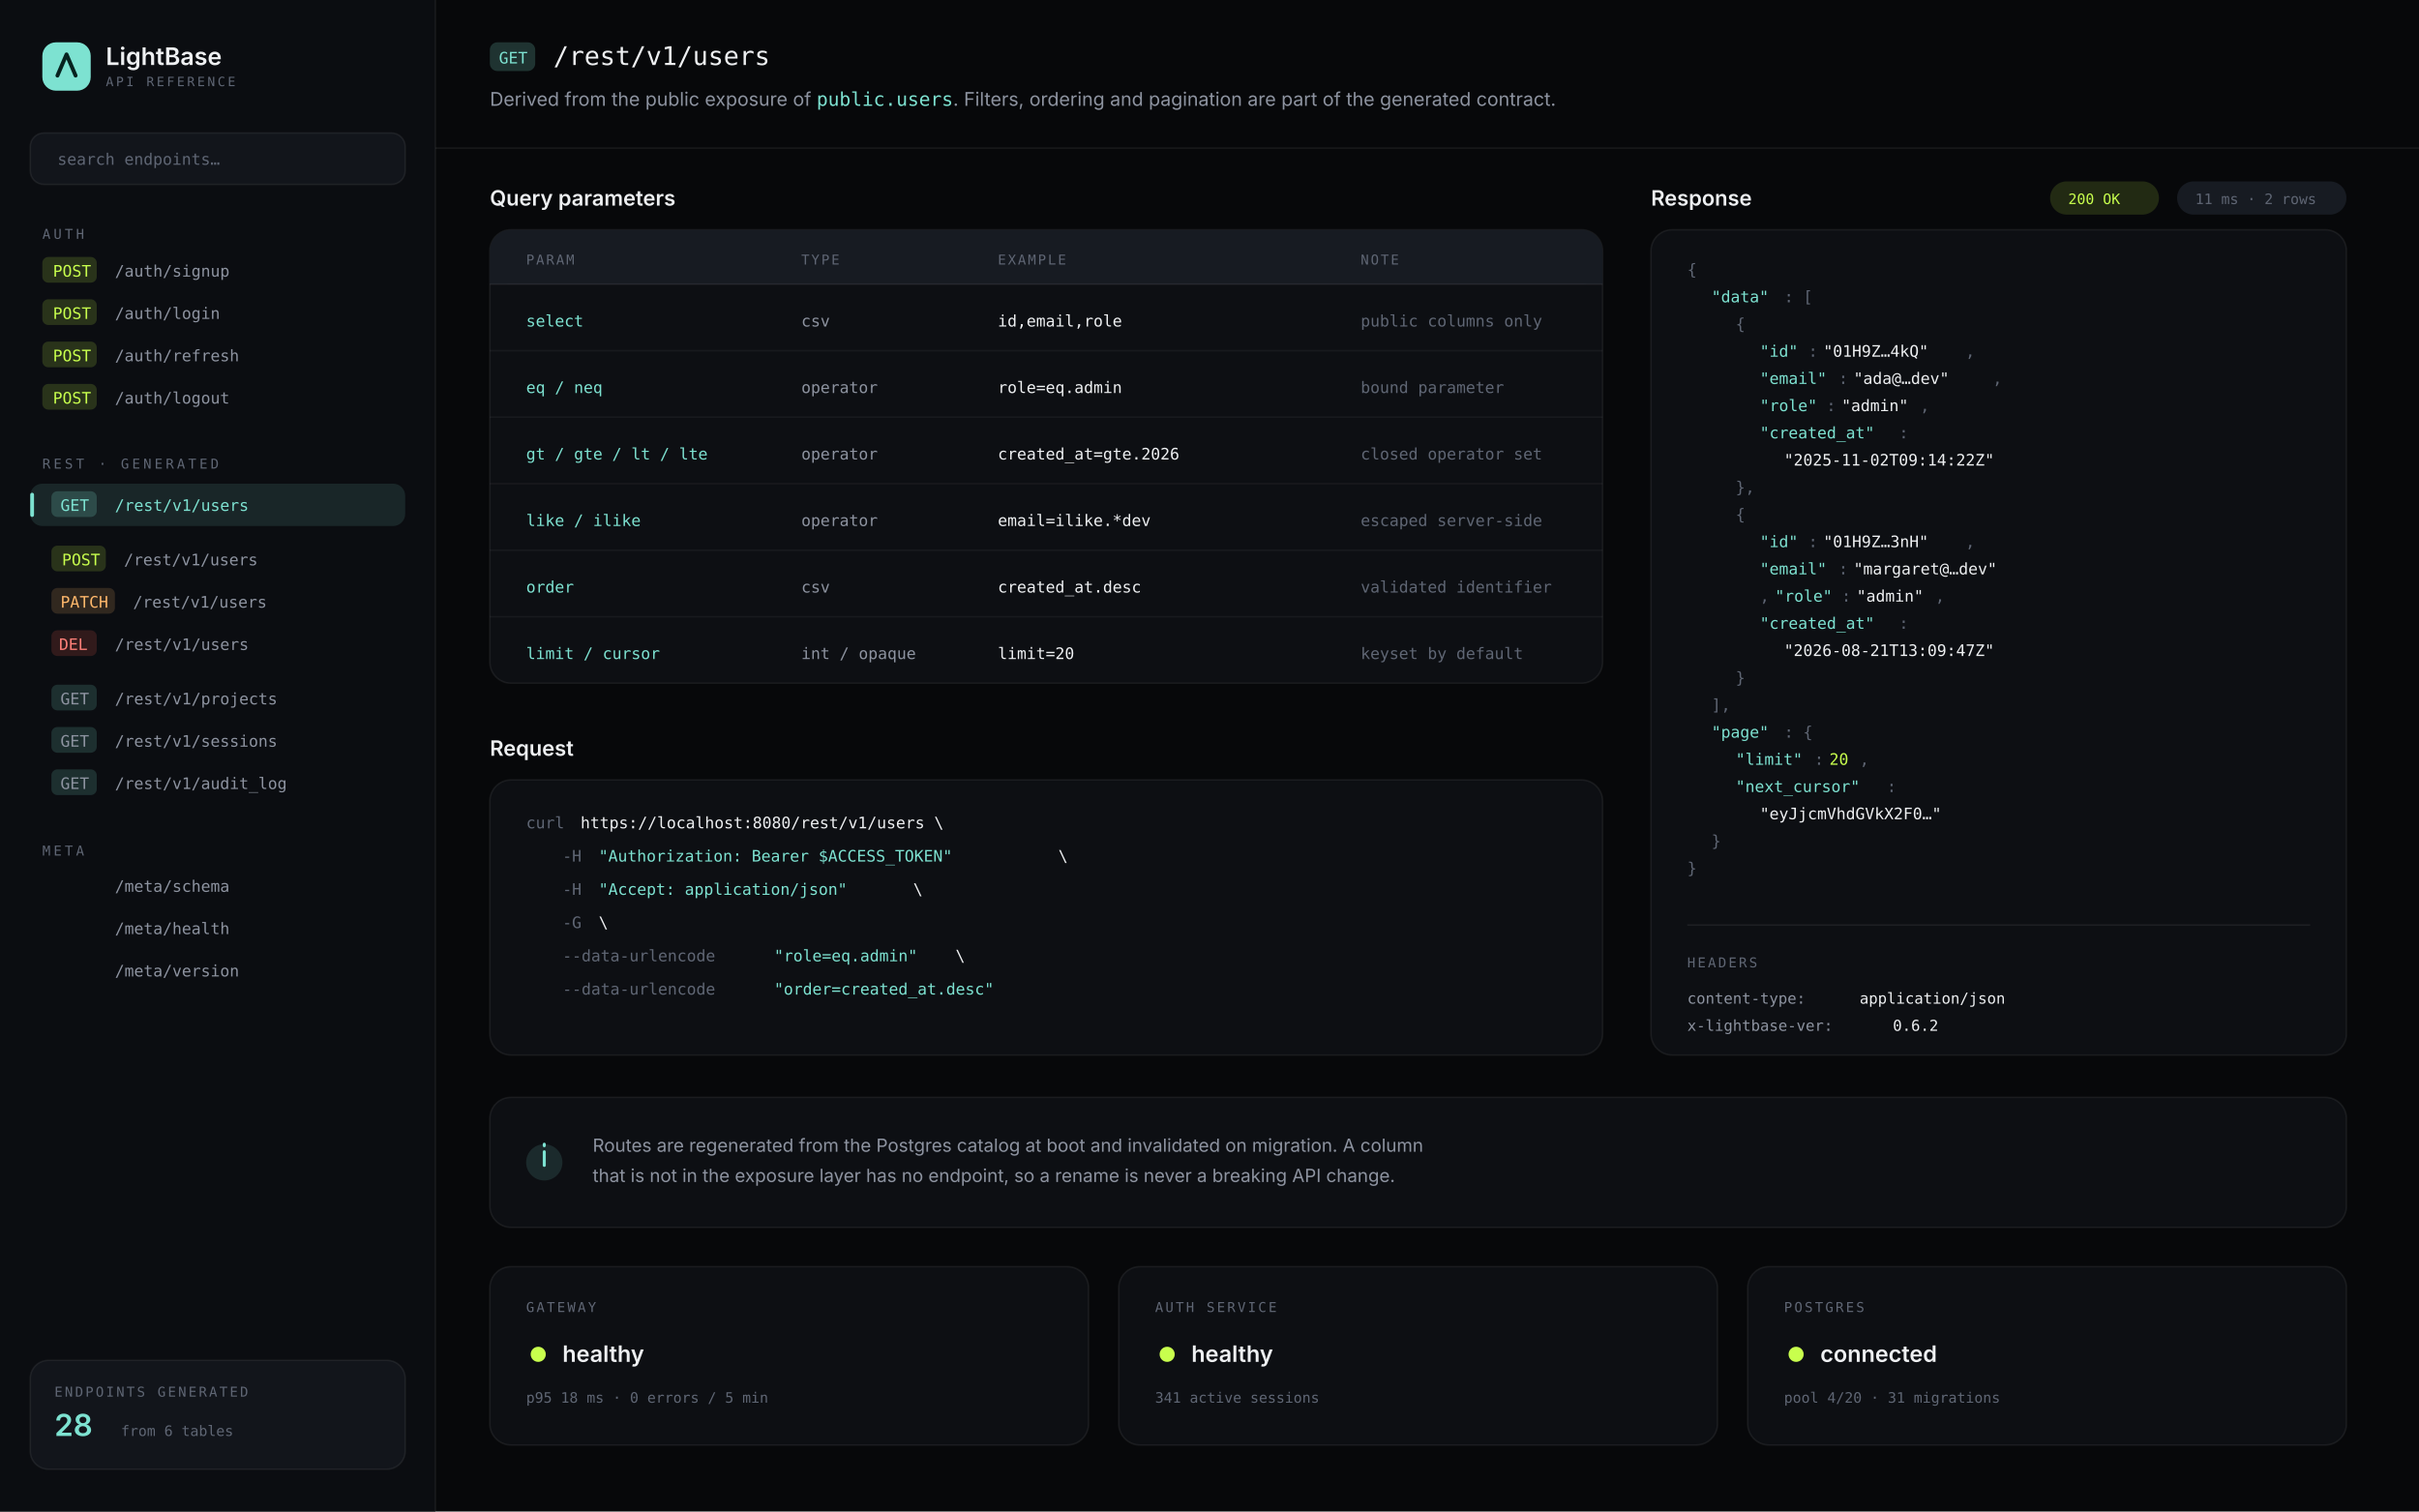
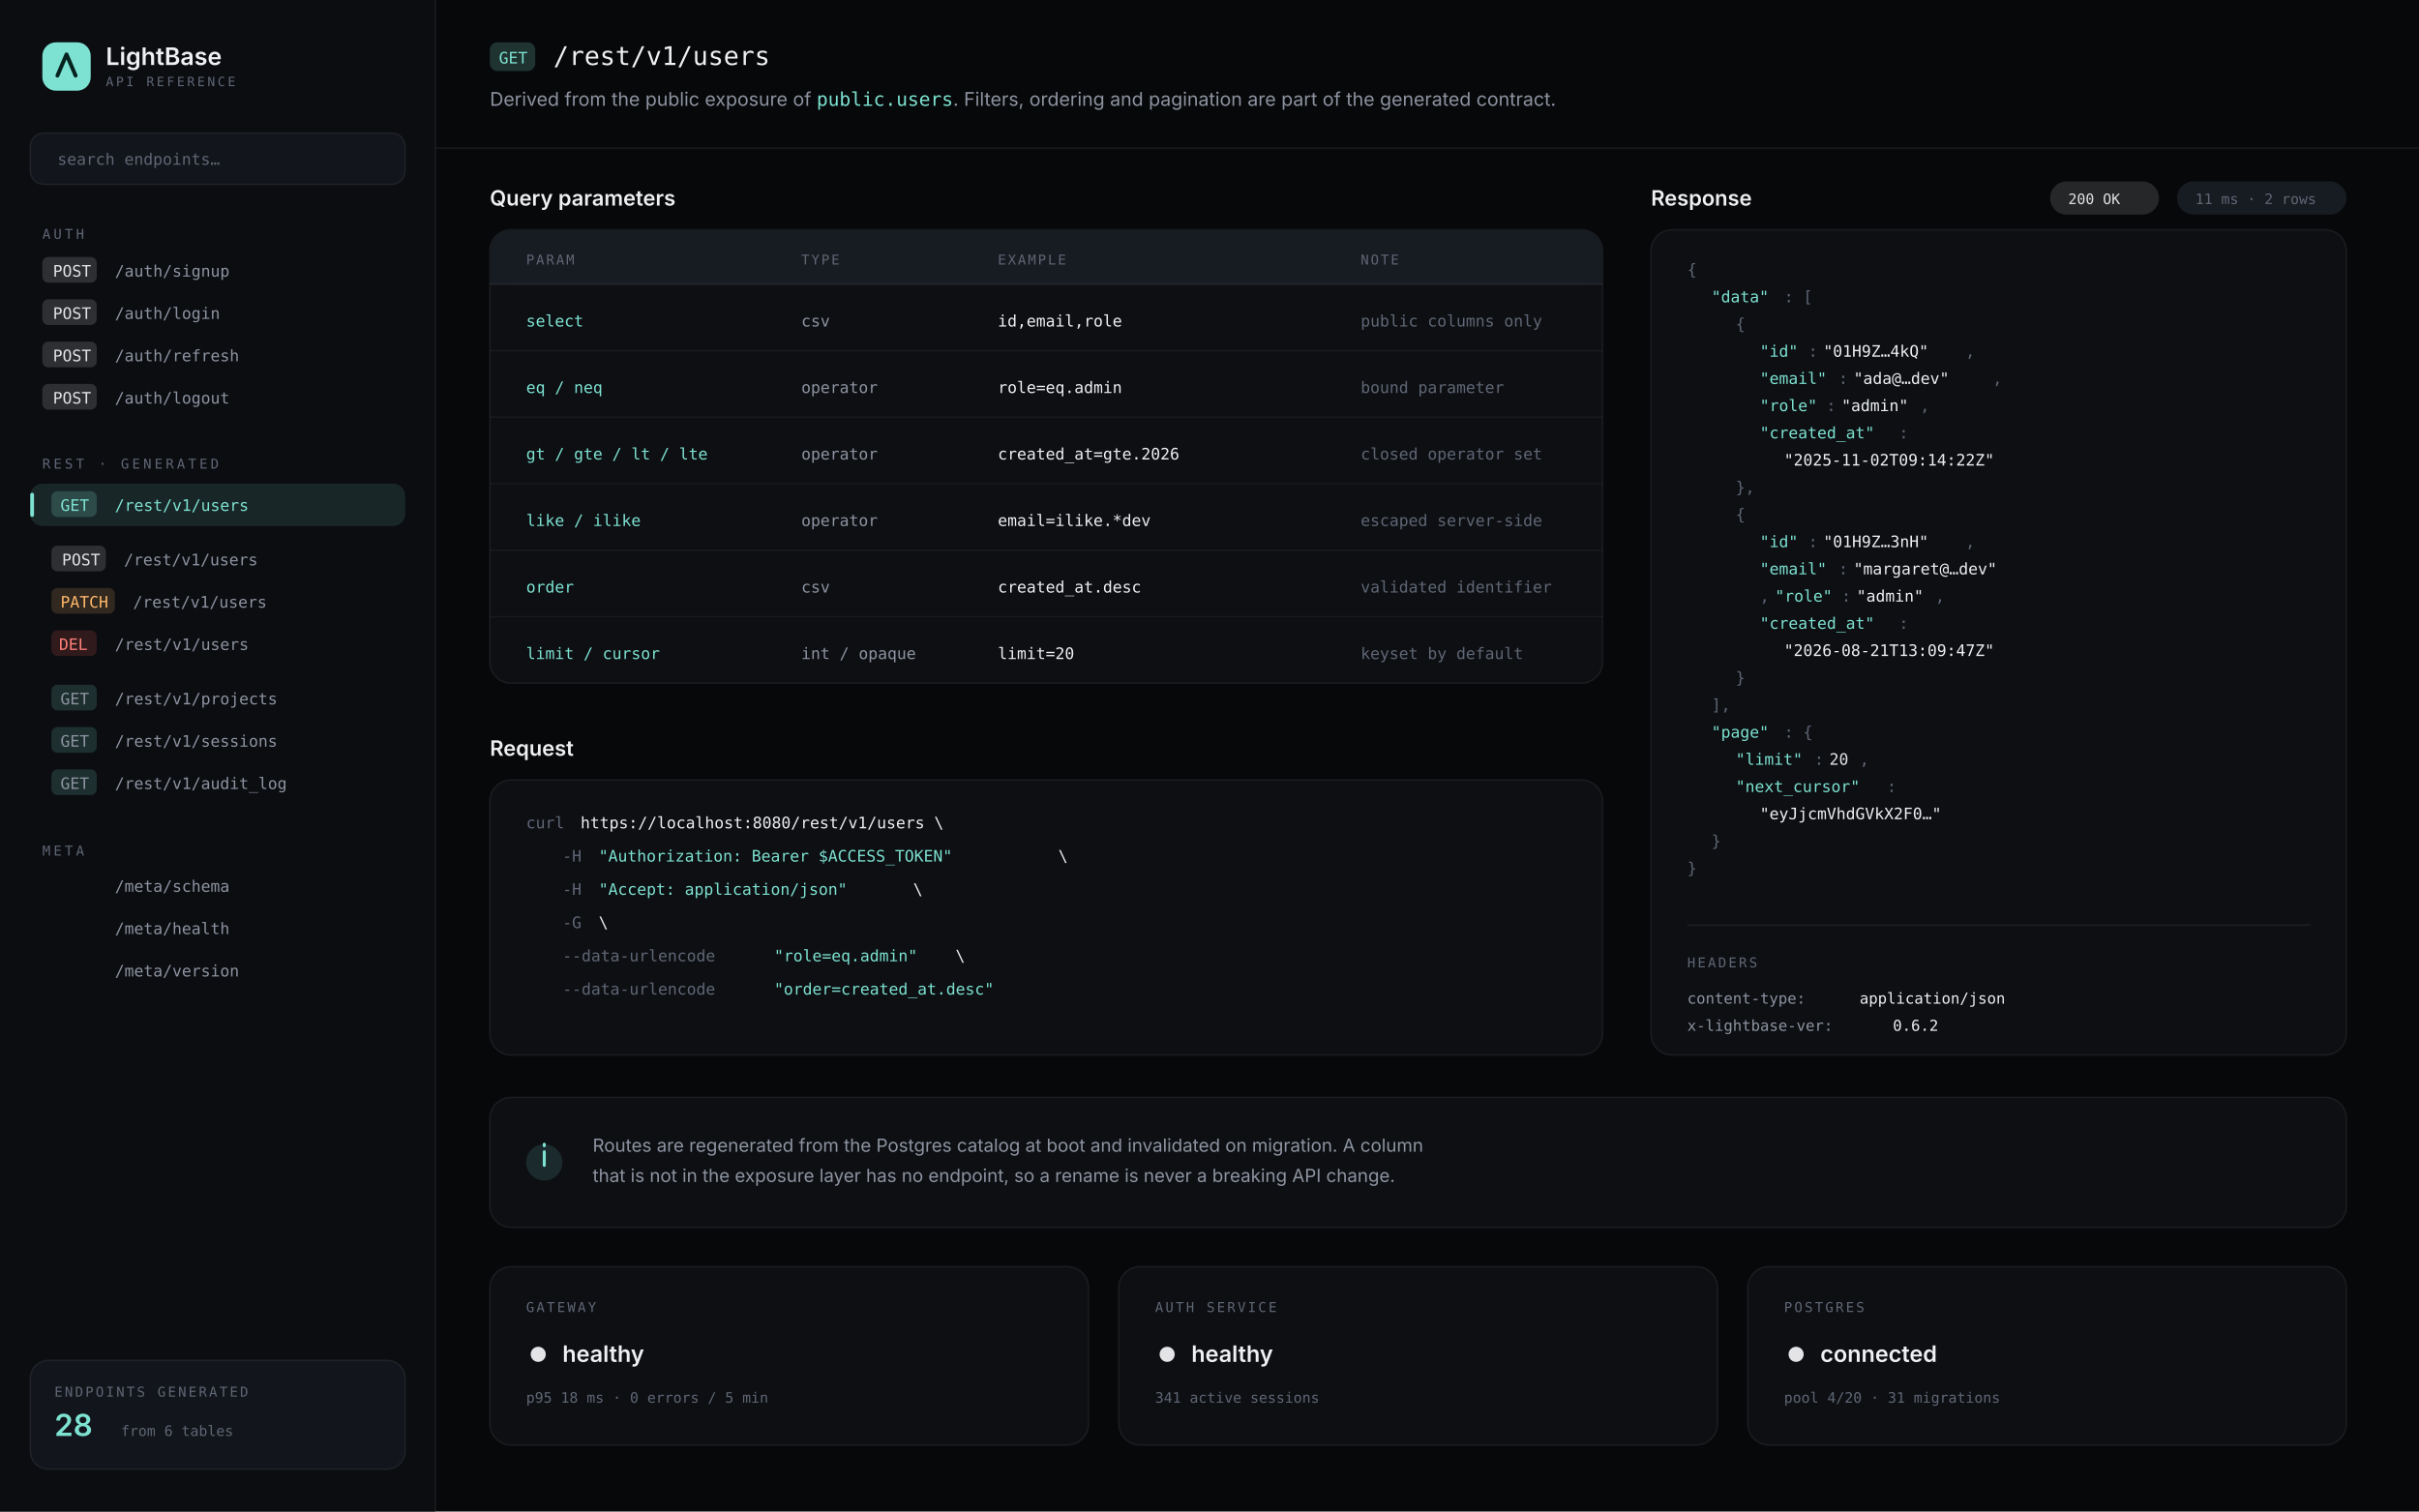
<svg xmlns="http://www.w3.org/2000/svg" viewBox="0 0 1600 1000" width="1600" height="1000" role="img" aria-label="LightBase generated REST API reference">
  <defs>
    <style>
      .h{font-family:'Segoe UI',Inter,system-ui,sans-serif;font-weight:600}
      .b{font-family:'Segoe UI',Inter,system-ui,sans-serif;font-weight:400}
      .m{font-family:'JetBrains Mono',ui-monospace,Consolas,monospace;font-weight:500}
      .fg{fill:#eef0f2}.mut{fill:#8d93a0}.dim{fill:#5f6674}.acc{fill:#7de2d1}
    </style>
  </defs>
  <rect width="1600" height="1000" fill="#07080a" />
  <rect x="0" y="0" width="288" height="1000" fill="#0b0d11" />
  <line x1="288" y1="0" x2="288" y2="1000" stroke="#ffffff" stroke-opacity="0.07" />
  <rect x="28" y="28" width="32" height="32" rx="9" fill="#7de2d1" />
  <path d="M38 50l6-14 6 14" stroke="#06231f" stroke-width="2.6" fill="none" stroke-linecap="round" stroke-linejoin="round" />
  <text class="h fg" x="70" y="43" font-size="16">LightBase</text>
  <text class="m dim" x="70" y="57" font-size="8.5" letter-spacing="1.6">API REFERENCE</text>
  <rect x="20" y="88" width="248" height="34" rx="9" fill="#12151b" stroke="#ffffff" stroke-opacity="0.07" />
  <text class="m dim" x="38" y="109" font-size="10.5">search endpoints…</text>
  <text class="m dim" x="28" y="158" font-size="9" letter-spacing="2">AUTH</text>
  <g class="m" font-size="10.5">
-     <rect x="28" y="170" width="36" height="17" rx="4" fill="#c8ff4d" fill-opacity="0.16" />
-     <text x="35" y="183" fill="#c8ff4d">POST</text>
+     <rect x="28" y="170" width="36" height="17" rx="4" fill="#e4e4e7" fill-opacity="0.16" />
+     <text x="35" y="183" fill="#e4e4e7">POST</text>
    <text class="mut" x="76" y="183">/auth/signup</text>
-     <rect x="28" y="198" width="36" height="17" rx="4" fill="#c8ff4d" fill-opacity="0.16" />
-     <text x="35" y="211" fill="#c8ff4d">POST</text>
+     <rect x="28" y="198" width="36" height="17" rx="4" fill="#e4e4e7" fill-opacity="0.16" />
+     <text x="35" y="211" fill="#e4e4e7">POST</text>
    <text class="mut" x="76" y="211">/auth/login</text>
-     <rect x="28" y="226" width="36" height="17" rx="4" fill="#c8ff4d" fill-opacity="0.16" />
-     <text x="35" y="239" fill="#c8ff4d">POST</text>
+     <rect x="28" y="226" width="36" height="17" rx="4" fill="#e4e4e7" fill-opacity="0.16" />
+     <text x="35" y="239" fill="#e4e4e7">POST</text>
    <text class="mut" x="76" y="239">/auth/refresh</text>
-     <rect x="28" y="254" width="36" height="17" rx="4" fill="#c8ff4d" fill-opacity="0.16" />
-     <text x="35" y="267" fill="#c8ff4d">POST</text>
+     <rect x="28" y="254" width="36" height="17" rx="4" fill="#e4e4e7" fill-opacity="0.16" />
+     <text x="35" y="267" fill="#e4e4e7">POST</text>
    <text class="mut" x="76" y="267">/auth/logout</text>
  </g>
  <text class="m dim" x="28" y="310" font-size="9" letter-spacing="2">REST · GENERATED</text>
  <g class="m" font-size="10.5">
    <rect x="20" y="320" width="248" height="28" rx="8" fill="#7de2d1" fill-opacity="0.12" />
    <rect x="20" y="326" width="2.5" height="16" rx="1.25" fill="#7de2d1" />
    <rect x="34" y="325" width="30" height="17" rx="4" fill="#7de2d1" fill-opacity="0.2" />
    <text class="acc" x="40" y="338">GET</text>
    <text class="acc" x="76" y="338">/rest/v1/users</text>
-     <rect x="34" y="361" width="36" height="17" rx="4" fill="#c8ff4d" fill-opacity="0.16" />
-     <text x="41" y="374" fill="#c8ff4d">POST</text>
+     <rect x="34" y="361" width="36" height="17" rx="4" fill="#e4e4e7" fill-opacity="0.16" />
+     <text x="41" y="374" fill="#e4e4e7">POST</text>
    <text class="mut" x="82" y="374">/rest/v1/users</text>
    <rect x="34" y="389" width="42" height="17" rx="4" fill="#ffb86b" fill-opacity="0.16" />
    <text x="40" y="402" fill="#ffb86b">PATCH</text>
    <text class="mut" x="88" y="402">/rest/v1/users</text>
    <rect x="34" y="417" width="30" height="17" rx="4" fill="#ff5f56" fill-opacity="0.16" />
    <text x="39" y="430" fill="#ff8079">DEL</text>
    <text class="mut" x="76" y="430">/rest/v1/users</text>
    <rect x="34" y="453" width="30" height="17" rx="4" fill="#7de2d1" fill-opacity="0.16" />
    <text class="mut" x="40" y="466">GET</text>
    <text class="mut" x="76" y="466">/rest/v1/projects</text>
    <rect x="34" y="481" width="30" height="17" rx="4" fill="#7de2d1" fill-opacity="0.16" />
    <text class="mut" x="40" y="494">GET</text>
    <text class="mut" x="76" y="494">/rest/v1/sessions</text>
    <rect x="34" y="509" width="30" height="17" rx="4" fill="#7de2d1" fill-opacity="0.16" />
    <text class="mut" x="40" y="522">GET</text>
    <text class="mut" x="76" y="522">/rest/v1/audit_log</text>
  </g>
  <text class="m dim" x="28" y="566" font-size="9" letter-spacing="2">META</text>
  <g class="m mut" font-size="10.5">
    <text x="76" y="590">/meta/schema</text>
    <text x="76" y="618">/meta/health</text>
    <text x="76" y="646">/meta/version</text>
  </g>
  <rect x="20" y="900" width="248" height="72" rx="12" fill="#12151b" stroke="#ffffff" stroke-opacity="0.07" />
  <text class="m dim" x="36" y="924" font-size="9" letter-spacing="1.4">ENDPOINTS GENERATED</text>
  <text class="h acc" x="36" y="950" font-size="20">28</text>
  <text class="m dim" x="80" y="950" font-size="9.5">from 6 tables</text>
  <rect x="324" y="28" width="30" height="19" rx="5" fill="#7de2d1" fill-opacity="0.2" />
  <text class="m acc" x="330" y="42" font-size="10.5">GET</text>
  <text class="m fg" x="366" y="43" font-size="17">/rest/v1/users</text>
  <text class="b mut" x="324" y="70" font-size="12.5">Derived from the public exposure of <tspan class="m acc">public.users</tspan>. Filters, ordering and pagination are part of the generated contract.</text>
  <line x1="288" y1="98" x2="1600" y2="98" stroke="#ffffff" stroke-opacity="0.07" />
  <text class="h fg" x="324" y="136" font-size="14">Query parameters</text>
  <rect x="324" y="152" width="736" height="300" rx="14" fill="#0d0f13" stroke="#ffffff" stroke-opacity="0.07" />
  <rect x="324" y="152" width="736" height="36" rx="14" fill="#171b22" />
  <rect x="324" y="172" width="736" height="16" fill="#171b22" />
  <g class="m dim" font-size="9" letter-spacing="1.2">
    <text x="348" y="175">PARAM</text>
    <text x="530" y="175">TYPE</text>
    <text x="660" y="175">EXAMPLE</text>
    <text x="900" y="175">NOTE</text>
  </g>
  <line x1="324" y1="188" x2="1060" y2="188" stroke="#ffffff" stroke-opacity="0.07" />
  <g class="m" font-size="10.5">
    <text class="acc" x="348" y="216">select</text>
    <text class="mut" x="530" y="216">csv</text>
    <text class="fg" x="660" y="216">id,email,role</text>
    <text class="dim" x="900" y="216">public columns only</text>
    <line x1="324" y1="232" x2="1060" y2="232" stroke="#ffffff" stroke-opacity="0.05" />
    <text class="acc" x="348" y="260">eq / neq</text>
    <text class="mut" x="530" y="260">operator</text>
    <text class="fg" x="660" y="260">role=eq.admin</text>
    <text class="dim" x="900" y="260">bound parameter</text>
    <line x1="324" y1="276" x2="1060" y2="276" stroke="#ffffff" stroke-opacity="0.05" />
    <text class="acc" x="348" y="304">gt / gte / lt / lte</text>
    <text class="mut" x="530" y="304">operator</text>
    <text class="fg" x="660" y="304">created_at=gte.2026</text>
    <text class="dim" x="900" y="304">closed operator set</text>
    <line x1="324" y1="320" x2="1060" y2="320" stroke="#ffffff" stroke-opacity="0.05" />
    <text class="acc" x="348" y="348">like / ilike</text>
    <text class="mut" x="530" y="348">operator</text>
    <text class="fg" x="660" y="348">email=ilike.*dev</text>
    <text class="dim" x="900" y="348">escaped server-side</text>
    <line x1="324" y1="364" x2="1060" y2="364" stroke="#ffffff" stroke-opacity="0.05" />
    <text class="acc" x="348" y="392">order</text>
    <text class="mut" x="530" y="392">csv</text>
    <text class="fg" x="660" y="392">created_at.desc</text>
    <text class="dim" x="900" y="392">validated identifier</text>
    <line x1="324" y1="408" x2="1060" y2="408" stroke="#ffffff" stroke-opacity="0.05" />
    <text class="acc" x="348" y="436">limit / cursor</text>
    <text class="mut" x="530" y="436">int / opaque</text>
    <text class="fg" x="660" y="436">limit=20</text>
    <text class="dim" x="900" y="436">keyset by default</text>
  </g>
  <text class="h fg" x="324" y="500" font-size="14">Request</text>
  <rect x="324" y="516" width="736" height="182" rx="14" fill="#0d0f13" stroke="#ffffff" stroke-opacity="0.07" />
  <g class="m" font-size="10.5">
    <text class="dim" x="348" y="548">curl</text>
    <text class="fg" x="384" y="548">https://localhost:8080/rest/v1/users \</text>
    <text class="dim" x="372" y="570">-H</text>
    <text class="acc" x="396" y="570">"Authorization: Bearer $ACCESS_TOKEN"</text>
    <text class="fg" x="700" y="570">\</text>
    <text class="dim" x="372" y="592">-H</text>
    <text class="acc" x="396" y="592">"Accept: application/json"</text>
    <text class="fg" x="604" y="592">\</text>
    <text class="dim" x="372" y="614">-G</text>
    <text class="fg" x="396" y="614">\</text>
    <text class="dim" x="372" y="636">--data-urlencode</text>
    <text class="acc" x="512" y="636">"role=eq.admin"</text>
    <text class="fg" x="632" y="636">\</text>
    <text class="dim" x="372" y="658">--data-urlencode</text>
    <text class="acc" x="512" y="658">"order=created_at.desc"</text>
  </g>
  <text class="h fg" x="1092" y="136" font-size="14">Response</text>
-   <rect x="1356" y="120" width="72" height="22" rx="11" fill="#c8ff4d" fill-opacity="0.14" />
-   <text class="m" x="1368" y="135" font-size="9.5" fill="#c8ff4d">200 OK</text>
+   <rect x="1356" y="120" width="72" height="22" rx="11" fill="#e4e4e7" fill-opacity="0.14" />
+   <text class="m" x="1368" y="135" font-size="9.5" fill="#e4e4e7">200 OK</text>
  <rect x="1440" y="120" width="112" height="22" rx="11" fill="#171b22" />
  <text class="m dim" x="1452" y="135" font-size="9.5">11 ms · 2 rows</text>
  <rect x="1092" y="152" width="460" height="546" rx="14" fill="#0d0f13" stroke="#ffffff" stroke-opacity="0.07" />
  <g class="m" font-size="10.5">
    <text class="dim" x="1116" y="182">{</text>
    <text class="acc" x="1132" y="200">"data"</text>
    <text class="dim" x="1180" y="200">: [</text>
    <text class="dim" x="1148" y="218">{</text>
    <text class="acc" x="1164" y="236">"id"</text>
    <text class="dim" x="1196" y="236">:</text>
    <text class="fg" x="1206" y="236">"01H9Z…4kQ"</text>
    <text class="dim" x="1300" y="236">,</text>
    <text class="acc" x="1164" y="254">"email"</text>
    <text class="dim" x="1216" y="254">:</text>
    <text class="fg" x="1226" y="254">"ada@…dev"</text>
    <text class="dim" x="1318" y="254">,</text>
    <text class="acc" x="1164" y="272">"role"</text>
    <text class="dim" x="1208" y="272">:</text>
    <text class="fg" x="1218" y="272">"admin"</text>
    <text class="dim" x="1270" y="272">,</text>
    <text class="acc" x="1164" y="290">"created_at"</text>
    <text class="dim" x="1256" y="290">:</text>
    <text class="fg" x="1180" y="308">"2025-11-02T09:14:22Z"</text>
    <text class="dim" x="1148" y="326">},</text>
    <text class="dim" x="1148" y="344">{</text>
    <text class="acc" x="1164" y="362">"id"</text>
    <text class="dim" x="1196" y="362">:</text>
    <text class="fg" x="1206" y="362">"01H9Z…3nH"</text>
    <text class="dim" x="1300" y="362">,</text>
    <text class="acc" x="1164" y="380">"email"</text>
    <text class="dim" x="1216" y="380">:</text>
    <text class="fg" x="1226" y="380">"margaret@…dev"</text>
    <text class="dim" x="1164" y="398">,</text>
    <text class="acc" x="1174" y="398">"role"</text>
    <text class="dim" x="1218" y="398">:</text>
    <text class="fg" x="1228" y="398">"admin"</text>
    <text class="dim" x="1280" y="398">,</text>
    <text class="acc" x="1164" y="416">"created_at"</text>
    <text class="dim" x="1256" y="416">:</text>
    <text class="fg" x="1180" y="434">"2026-08-21T13:09:47Z"</text>
    <text class="dim" x="1148" y="452">}</text>
    <text class="dim" x="1132" y="470">],</text>
    <text class="acc" x="1132" y="488">"page"</text>
    <text class="dim" x="1180" y="488">: {</text>
    <text class="acc" x="1148" y="506">"limit"</text>
    <text class="dim" x="1200" y="506">:</text>
-     <text x="1210" y="506" fill="#c8ff4d">20</text>
+     <text x="1210" y="506" fill="#e4e4e7">20</text>
    <text class="dim" x="1230" y="506">,</text>
    <text class="acc" x="1148" y="524">"next_cursor"</text>
    <text class="dim" x="1248" y="524">:</text>
    <text class="fg" x="1164" y="542">"eyJjcmVhdGVkX2F0…"</text>
    <text class="dim" x="1132" y="560">}</text>
    <text class="dim" x="1116" y="578">}</text>
  </g>
  <line x1="1116" y1="612" x2="1528" y2="612" stroke="#ffffff" stroke-opacity="0.07" />
  <text class="m dim" x="1116" y="640" font-size="9" letter-spacing="1.4">HEADERS</text>
  <g class="m" font-size="10">
    <text class="mut" x="1116" y="664">content-type:</text>
    <text class="fg" x="1230" y="664">application/json</text>
    <text class="mut" x="1116" y="682">x-lightbase-ver:</text>
    <text class="fg" x="1252" y="682">0.6.2</text>
  </g>
  <rect x="324" y="726" width="1228" height="86" rx="14" fill="#0d0f13" stroke="#ffffff" stroke-opacity="0.07" />
  <circle cx="360" cy="769" r="12" fill="#7de2d1" fill-opacity="0.13" />
  <path d="M360 762v9m0-14v1" stroke="#7de2d1" stroke-width="2" stroke-linecap="round" />
  <text class="b mut" x="392" y="762" font-size="12">Routes are regenerated from the Postgres catalog at boot and invalidated on migration. A column</text>
  <text class="b mut" x="392" y="782" font-size="12">that is not in the exposure layer has no endpoint, so a rename is never a breaking API change.</text>
  <rect x="324" y="838" width="396" height="118" rx="14" fill="#0d0f13" stroke="#ffffff" stroke-opacity="0.07" />
  <text class="m dim" x="348" y="868" font-size="9" letter-spacing="1.4">GATEWAY</text>
-   <circle cx="356" cy="896" r="5" fill="#c8ff4d" />
+   <circle cx="356" cy="896" r="5" fill="#e4e4e7" />
  <text class="h fg" x="372" y="901" font-size="15">healthy</text>
  <text class="m dim" x="348" y="928" font-size="9.5">p95 18 ms · 0 errors / 5 min</text>
  <rect x="740" y="838" width="396" height="118" rx="14" fill="#0d0f13" stroke="#ffffff" stroke-opacity="0.07" />
  <text class="m dim" x="764" y="868" font-size="9" letter-spacing="1.4">AUTH SERVICE</text>
-   <circle cx="772" cy="896" r="5" fill="#c8ff4d" />
+   <circle cx="772" cy="896" r="5" fill="#e4e4e7" />
  <text class="h fg" x="788" y="901" font-size="15">healthy</text>
  <text class="m dim" x="764" y="928" font-size="9.5">341 active sessions</text>
  <rect x="1156" y="838" width="396" height="118" rx="14" fill="#0d0f13" stroke="#ffffff" stroke-opacity="0.07" />
  <text class="m dim" x="1180" y="868" font-size="9" letter-spacing="1.4">POSTGRES</text>
-   <circle cx="1188" cy="896" r="5" fill="#c8ff4d" />
+   <circle cx="1188" cy="896" r="5" fill="#e4e4e7" />
  <text class="h fg" x="1204" y="901" font-size="15">connected</text>
  <text class="m dim" x="1180" y="928" font-size="9.5">pool 4/20 · 31 migrations</text>
</svg>
